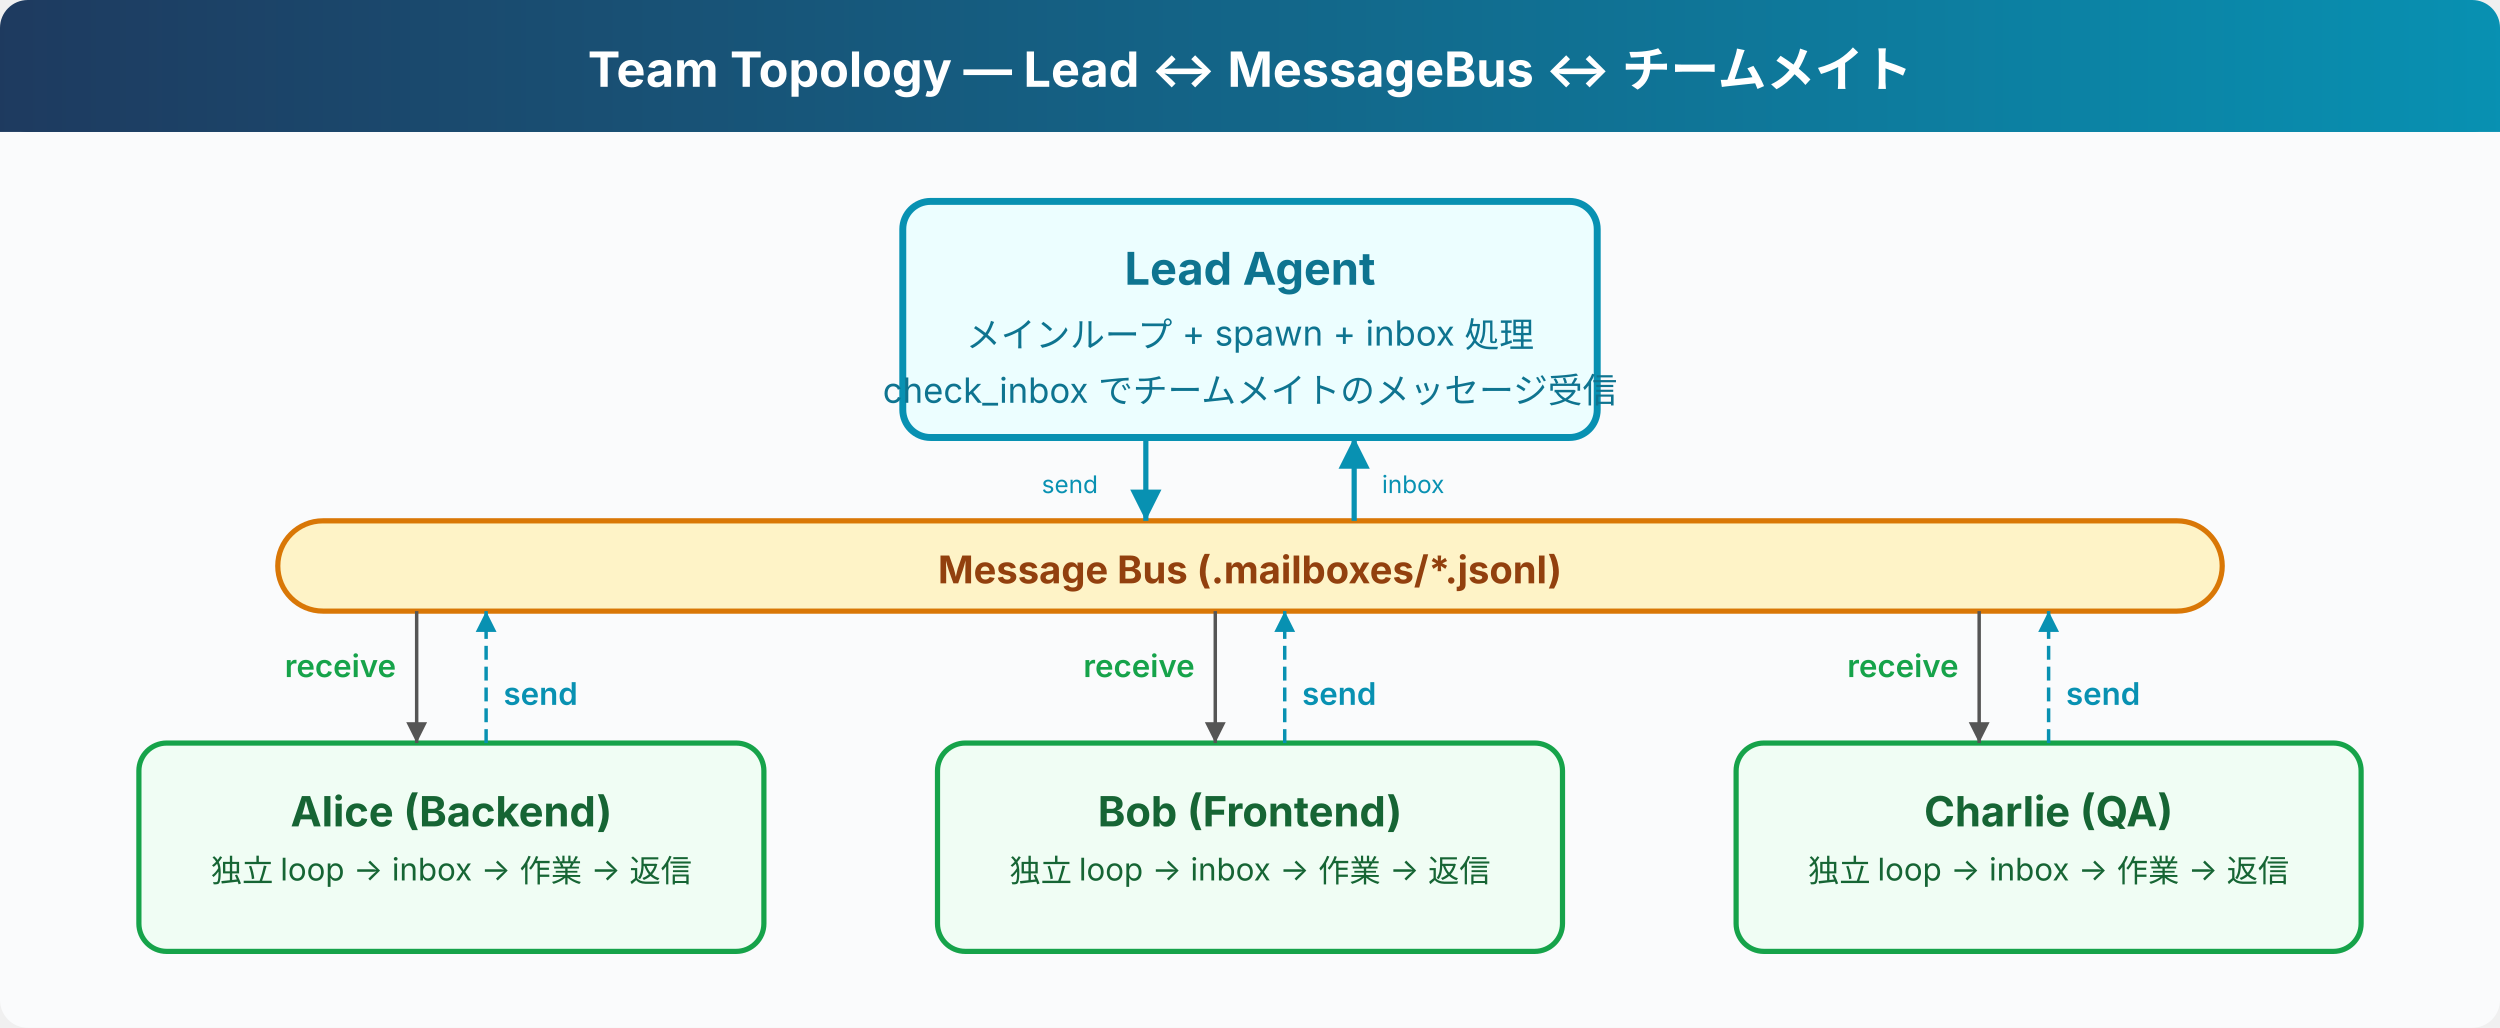
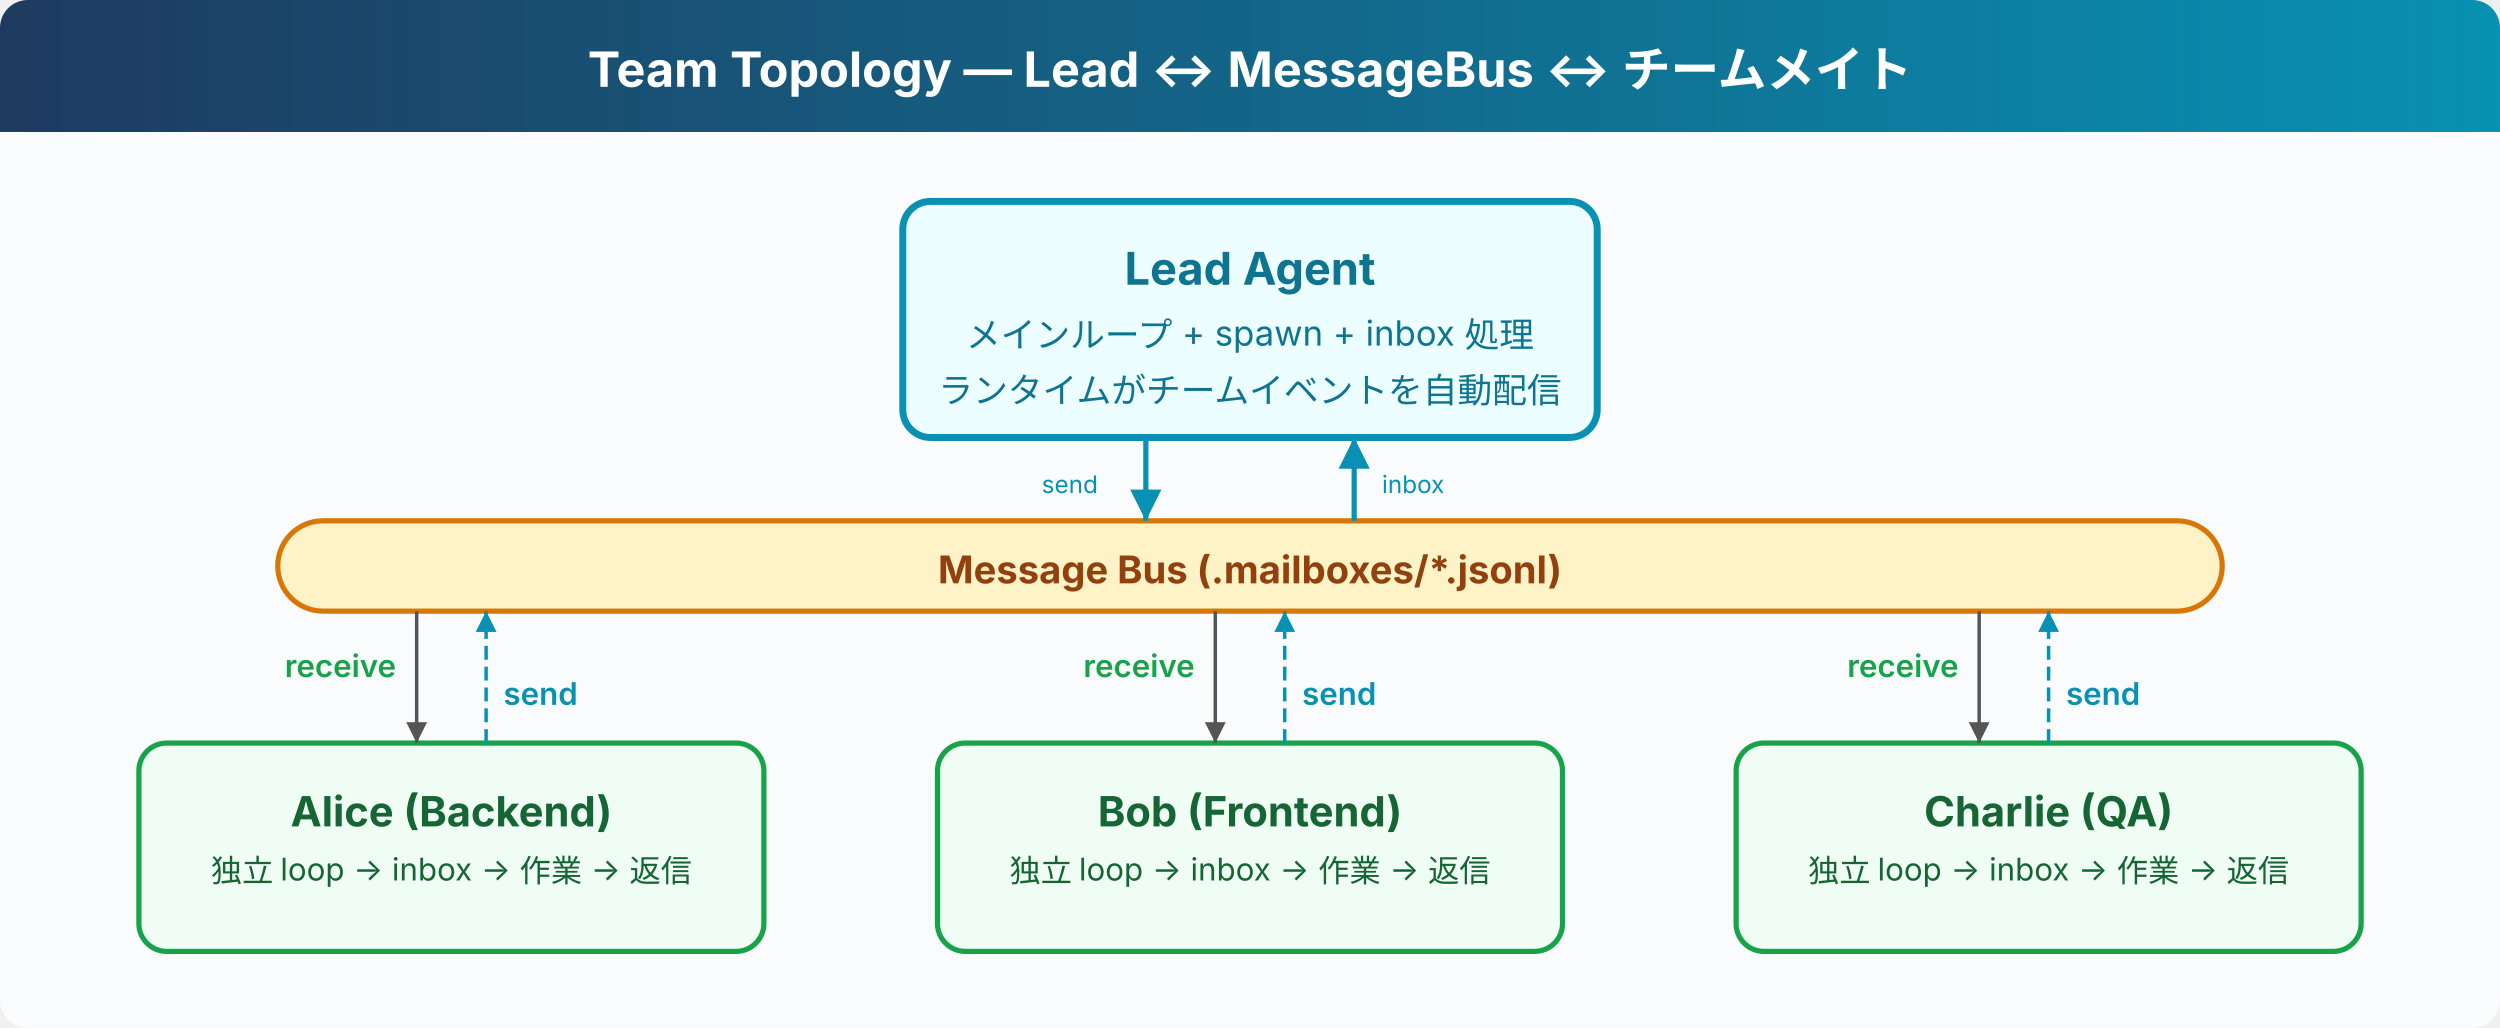
<svg xmlns="http://www.w3.org/2000/svg" viewBox="0 0 720 296" font-family="system-ui, -apple-system, sans-serif">
  <defs>
    <linearGradient id="header" x1="0" y1="0" x2="1" y2="0">
      <stop offset="0%" stop-color="#1e3a5f" />
      <stop offset="100%" stop-color="#0891b2" />
    </linearGradient>
    <marker id="arrow" viewBox="0 0 10 10" refX="10" refY="5" markerWidth="6" markerHeight="6" orient="auto-start-reverse">
      <path d="M 0 0 L 10 5 L 0 10 z" fill="#555" />
    </marker>
    <marker id="arrow-cyan" viewBox="0 0 10 10" refX="10" refY="5" markerWidth="6" markerHeight="6" orient="auto-start-reverse">
      <path d="M 0 0 L 10 5 L 0 10 z" fill="#0891b2" />
    </marker>
    <marker id="arrow-amber" viewBox="0 0 10 10" refX="10" refY="5" markerWidth="6" markerHeight="6" orient="auto-start-reverse">
      <path d="M 0 0 L 10 5 L 0 10 z" fill="#d97706" />
    </marker>
  </defs>
  <rect width="720" height="296" fill="#fafbfc" rx="8" />
  <rect x="0" y="0" width="720" height="38" fill="url(#header)" rx="8" />
  <rect x="0" y="30" width="720" height="8" fill="url(#header)" />
  <text x="360" y="25" fill="#fff" font-size="14" font-weight="700" text-anchor="middle">Team Topology — Lead ↔ MessageBus ↔ チームメイト</text>
  <rect x="260" y="58" width="200" height="68" rx="8" fill="#ecfeff" stroke="#0891b2" stroke-width="2" />
  <text x="360" y="82" fill="#0e7490" font-size="13" font-weight="700" text-anchor="middle">Lead Agent</text>
  <text x="360" y="100" fill="#0e7490" font-size="10" text-anchor="middle">メインループ + spawn + inbox 処理</text>
-   <text x="360" y="116" fill="#0e7490" font-size="10" text-anchor="middle">check_inbox でチームメイトのメッセージ受信</text>
+   <text x="360" y="116" fill="#0e7490" font-size="10" text-anchor="middle">ランタイムがチームイベントを自動配信</text>
  <rect x="80" y="150" width="560" height="26" rx="13" fill="#fef3c7" stroke="#d97706" stroke-width="1.5" />
  <text x="360" y="168" fill="#92400e" font-size="11" font-weight="700" text-anchor="middle">Message Bus (.mailboxes/*.jsonl)</text>
  <rect x="40" y="214" width="180" height="60" rx="8" fill="#f0fdf4" stroke="#16a34a" stroke-width="1.5" />
  <text x="130" y="238" fill="#166534" font-size="12" font-weight="700" text-anchor="middle">Alice (Backend)</text>
  <text x="130" y="254" fill="#166534" font-size="9" text-anchor="middle">独立 loop → inbox → 作業 → 返信</text>
  <rect x="270" y="214" width="180" height="60" rx="8" fill="#f0fdf4" stroke="#16a34a" stroke-width="1.5" />
  <text x="360" y="238" fill="#166534" font-size="12" font-weight="700" text-anchor="middle">Bob (Frontend)</text>
  <text x="360" y="254" fill="#166534" font-size="9" text-anchor="middle">独立 loop → inbox → 作業 → 返信</text>
  <rect x="500" y="214" width="180" height="60" rx="8" fill="#f0fdf4" stroke="#16a34a" stroke-width="1.5" />
  <text x="590" y="238" fill="#166534" font-size="12" font-weight="700" text-anchor="middle">Charlie (QA)</text>
  <text x="590" y="254" fill="#166534" font-size="9" text-anchor="middle">独立 loop → inbox → 作業 → 返信</text>
  <line x1="330" y1="126" x2="330" y2="150" stroke="#0891b2" stroke-width="1.5" marker-end="url(#arrow-cyan)" />
  <text x="300" y="142" fill="#0891b2" font-size="7">send</text>
  <line x1="390" y1="150" x2="390" y2="126" stroke="#0891b2" stroke-width="1.5" marker-end="url(#arrow-cyan)" />
  <text x="398" y="142" fill="#0891b2" font-size="7">inbox</text>
  <line x1="120" y1="176" x2="120" y2="214" stroke="#555" stroke-width="1" marker-end="url(#arrow)" />
  <line x1="350" y1="176" x2="350" y2="214" stroke="#555" stroke-width="1" marker-end="url(#arrow)" />
  <line x1="570" y1="176" x2="570" y2="214" stroke="#555" stroke-width="1" marker-end="url(#arrow)" />
  <text x="82" y="195" fill="#16a34a" font-size="9" font-weight="600">receive</text>
  <text x="312" y="195" fill="#16a34a" font-size="9" font-weight="600">receive</text>
  <text x="532" y="195" fill="#16a34a" font-size="9" font-weight="600">receive</text>
  <line x1="140" y1="214" x2="140" y2="176" stroke="#0891b2" stroke-width="1" stroke-dasharray="4,2" marker-end="url(#arrow-cyan)" />
  <line x1="370" y1="214" x2="370" y2="176" stroke="#0891b2" stroke-width="1" stroke-dasharray="4,2" marker-end="url(#arrow-cyan)" />
  <line x1="590" y1="214" x2="590" y2="176" stroke="#0891b2" stroke-width="1" stroke-dasharray="4,2" marker-end="url(#arrow-cyan)" />
  <text x="145" y="203" fill="#0891b2" font-size="9" font-weight="600">send</text>
  <text x="375" y="203" fill="#0891b2" font-size="9" font-weight="600">send</text>
  <text x="595" y="203" fill="#0891b2" font-size="9" font-weight="600">send</text>
</svg>
